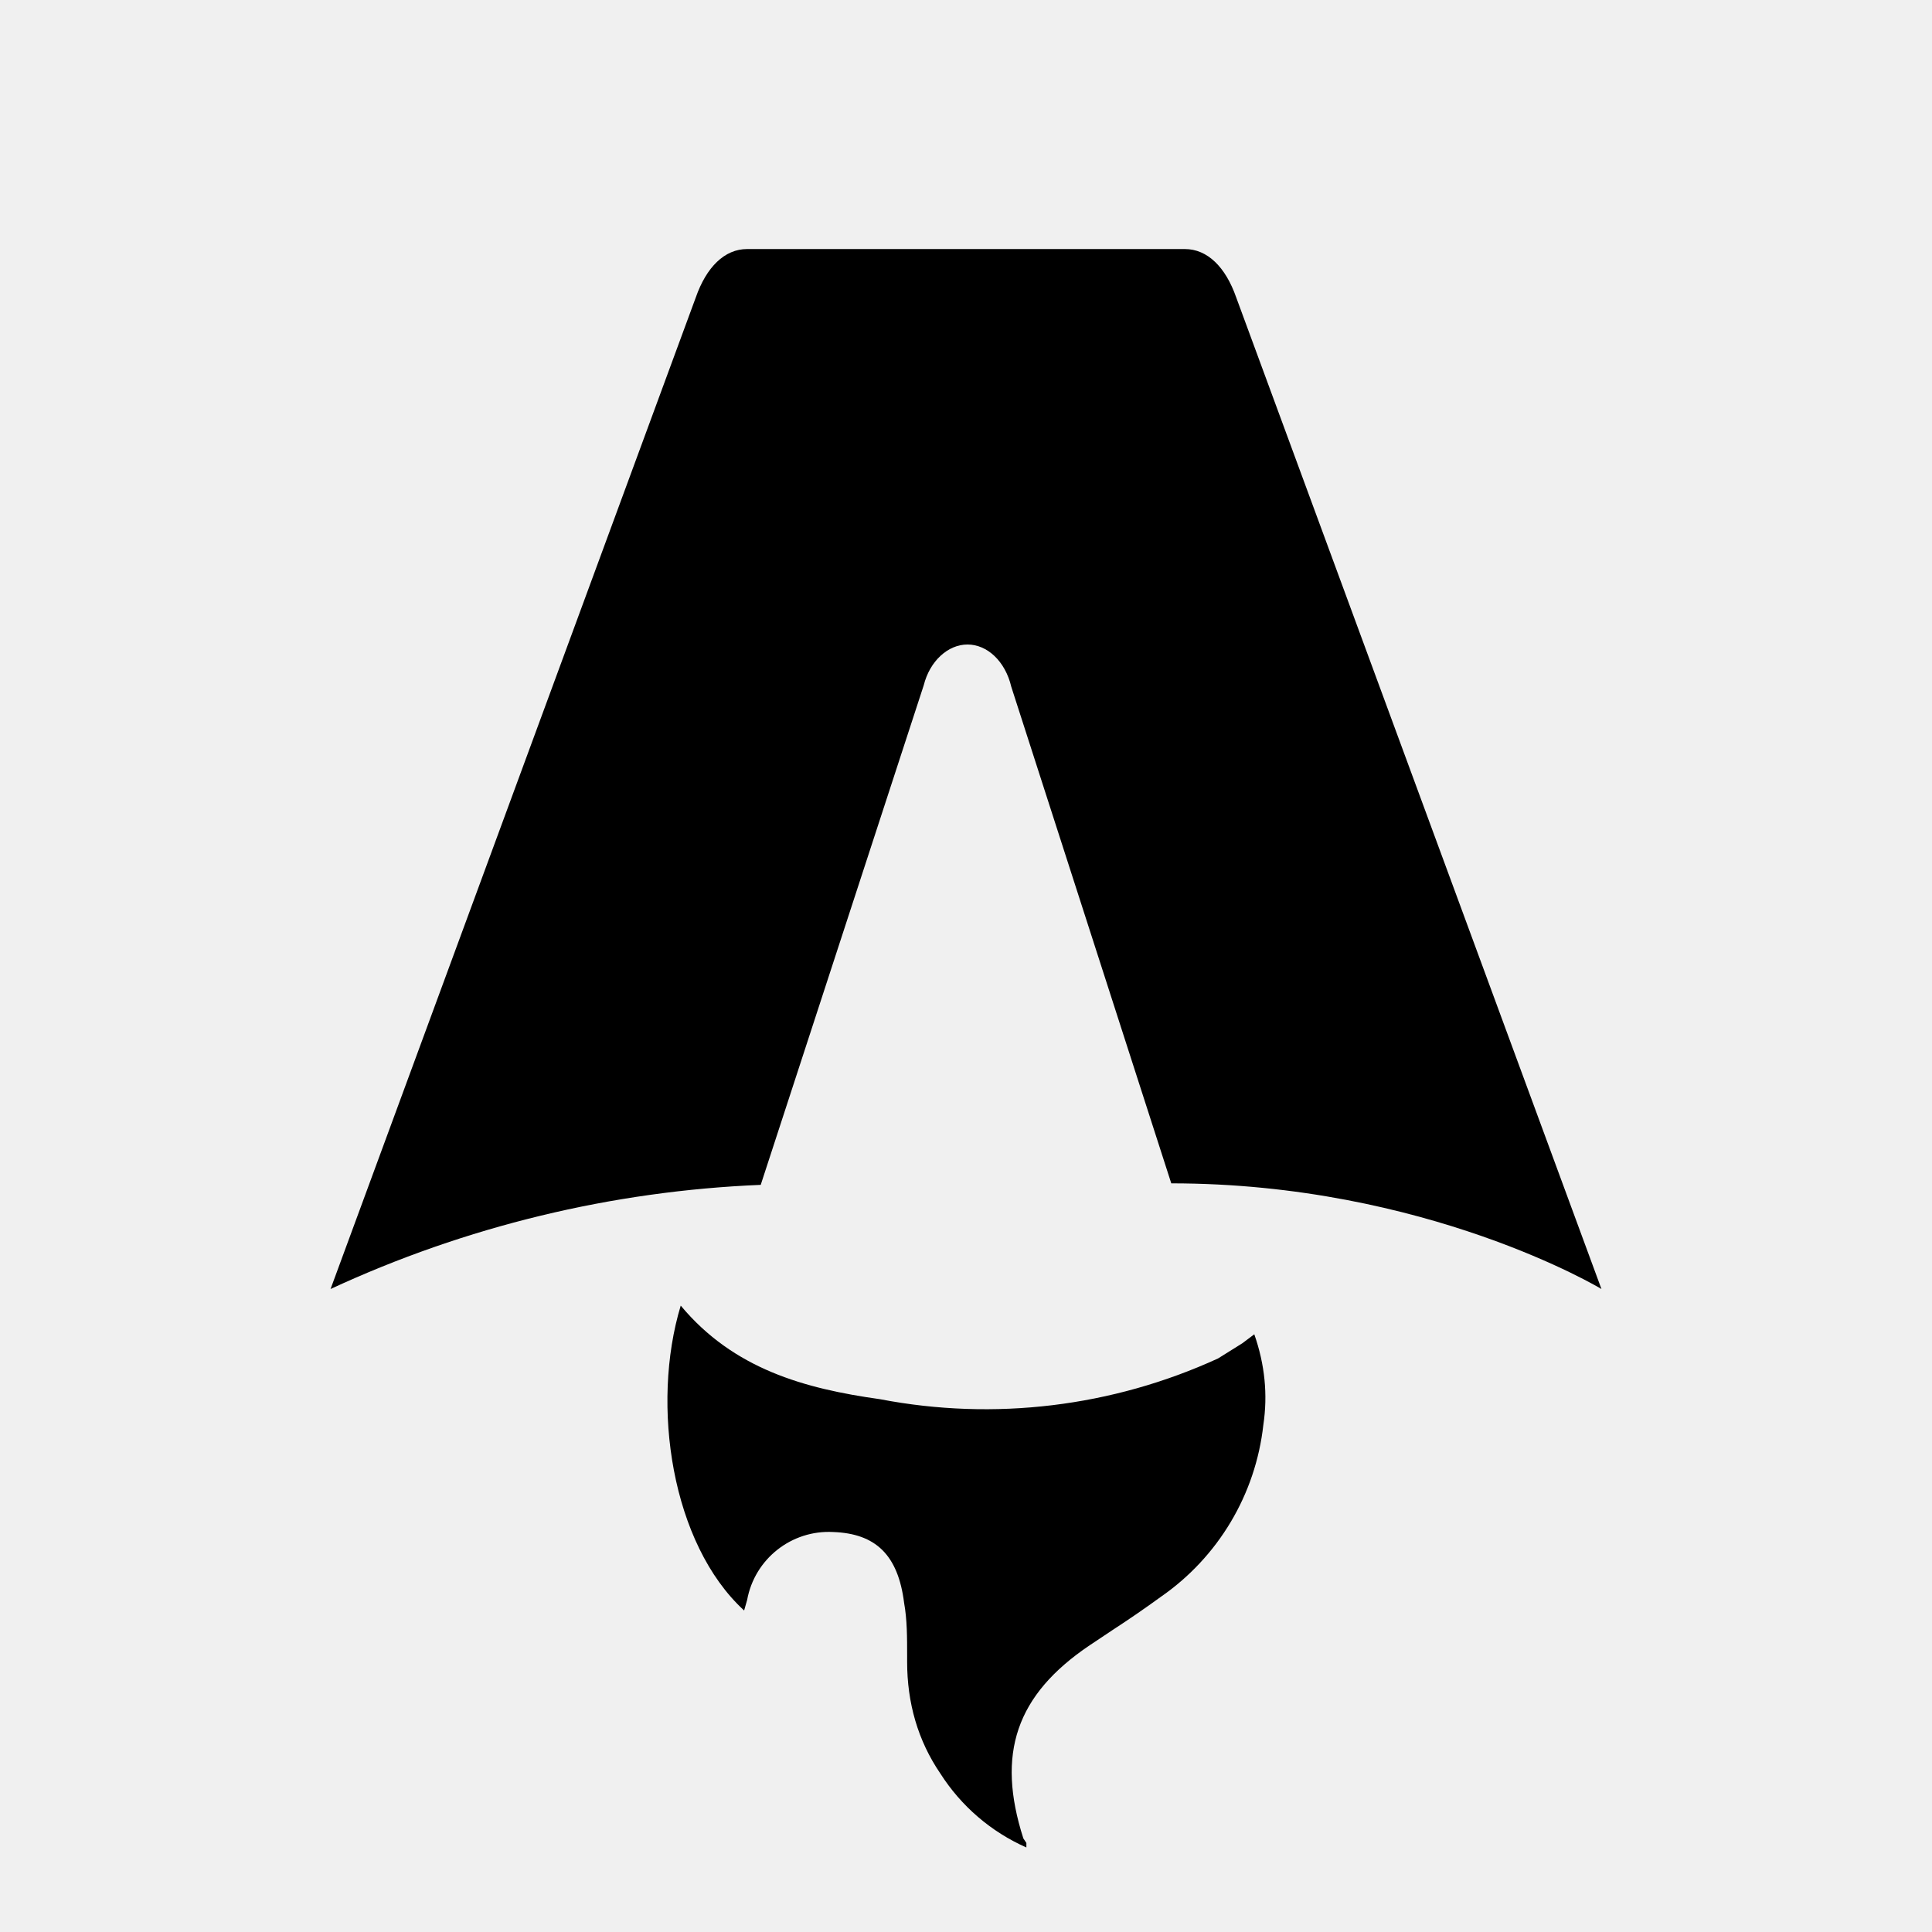
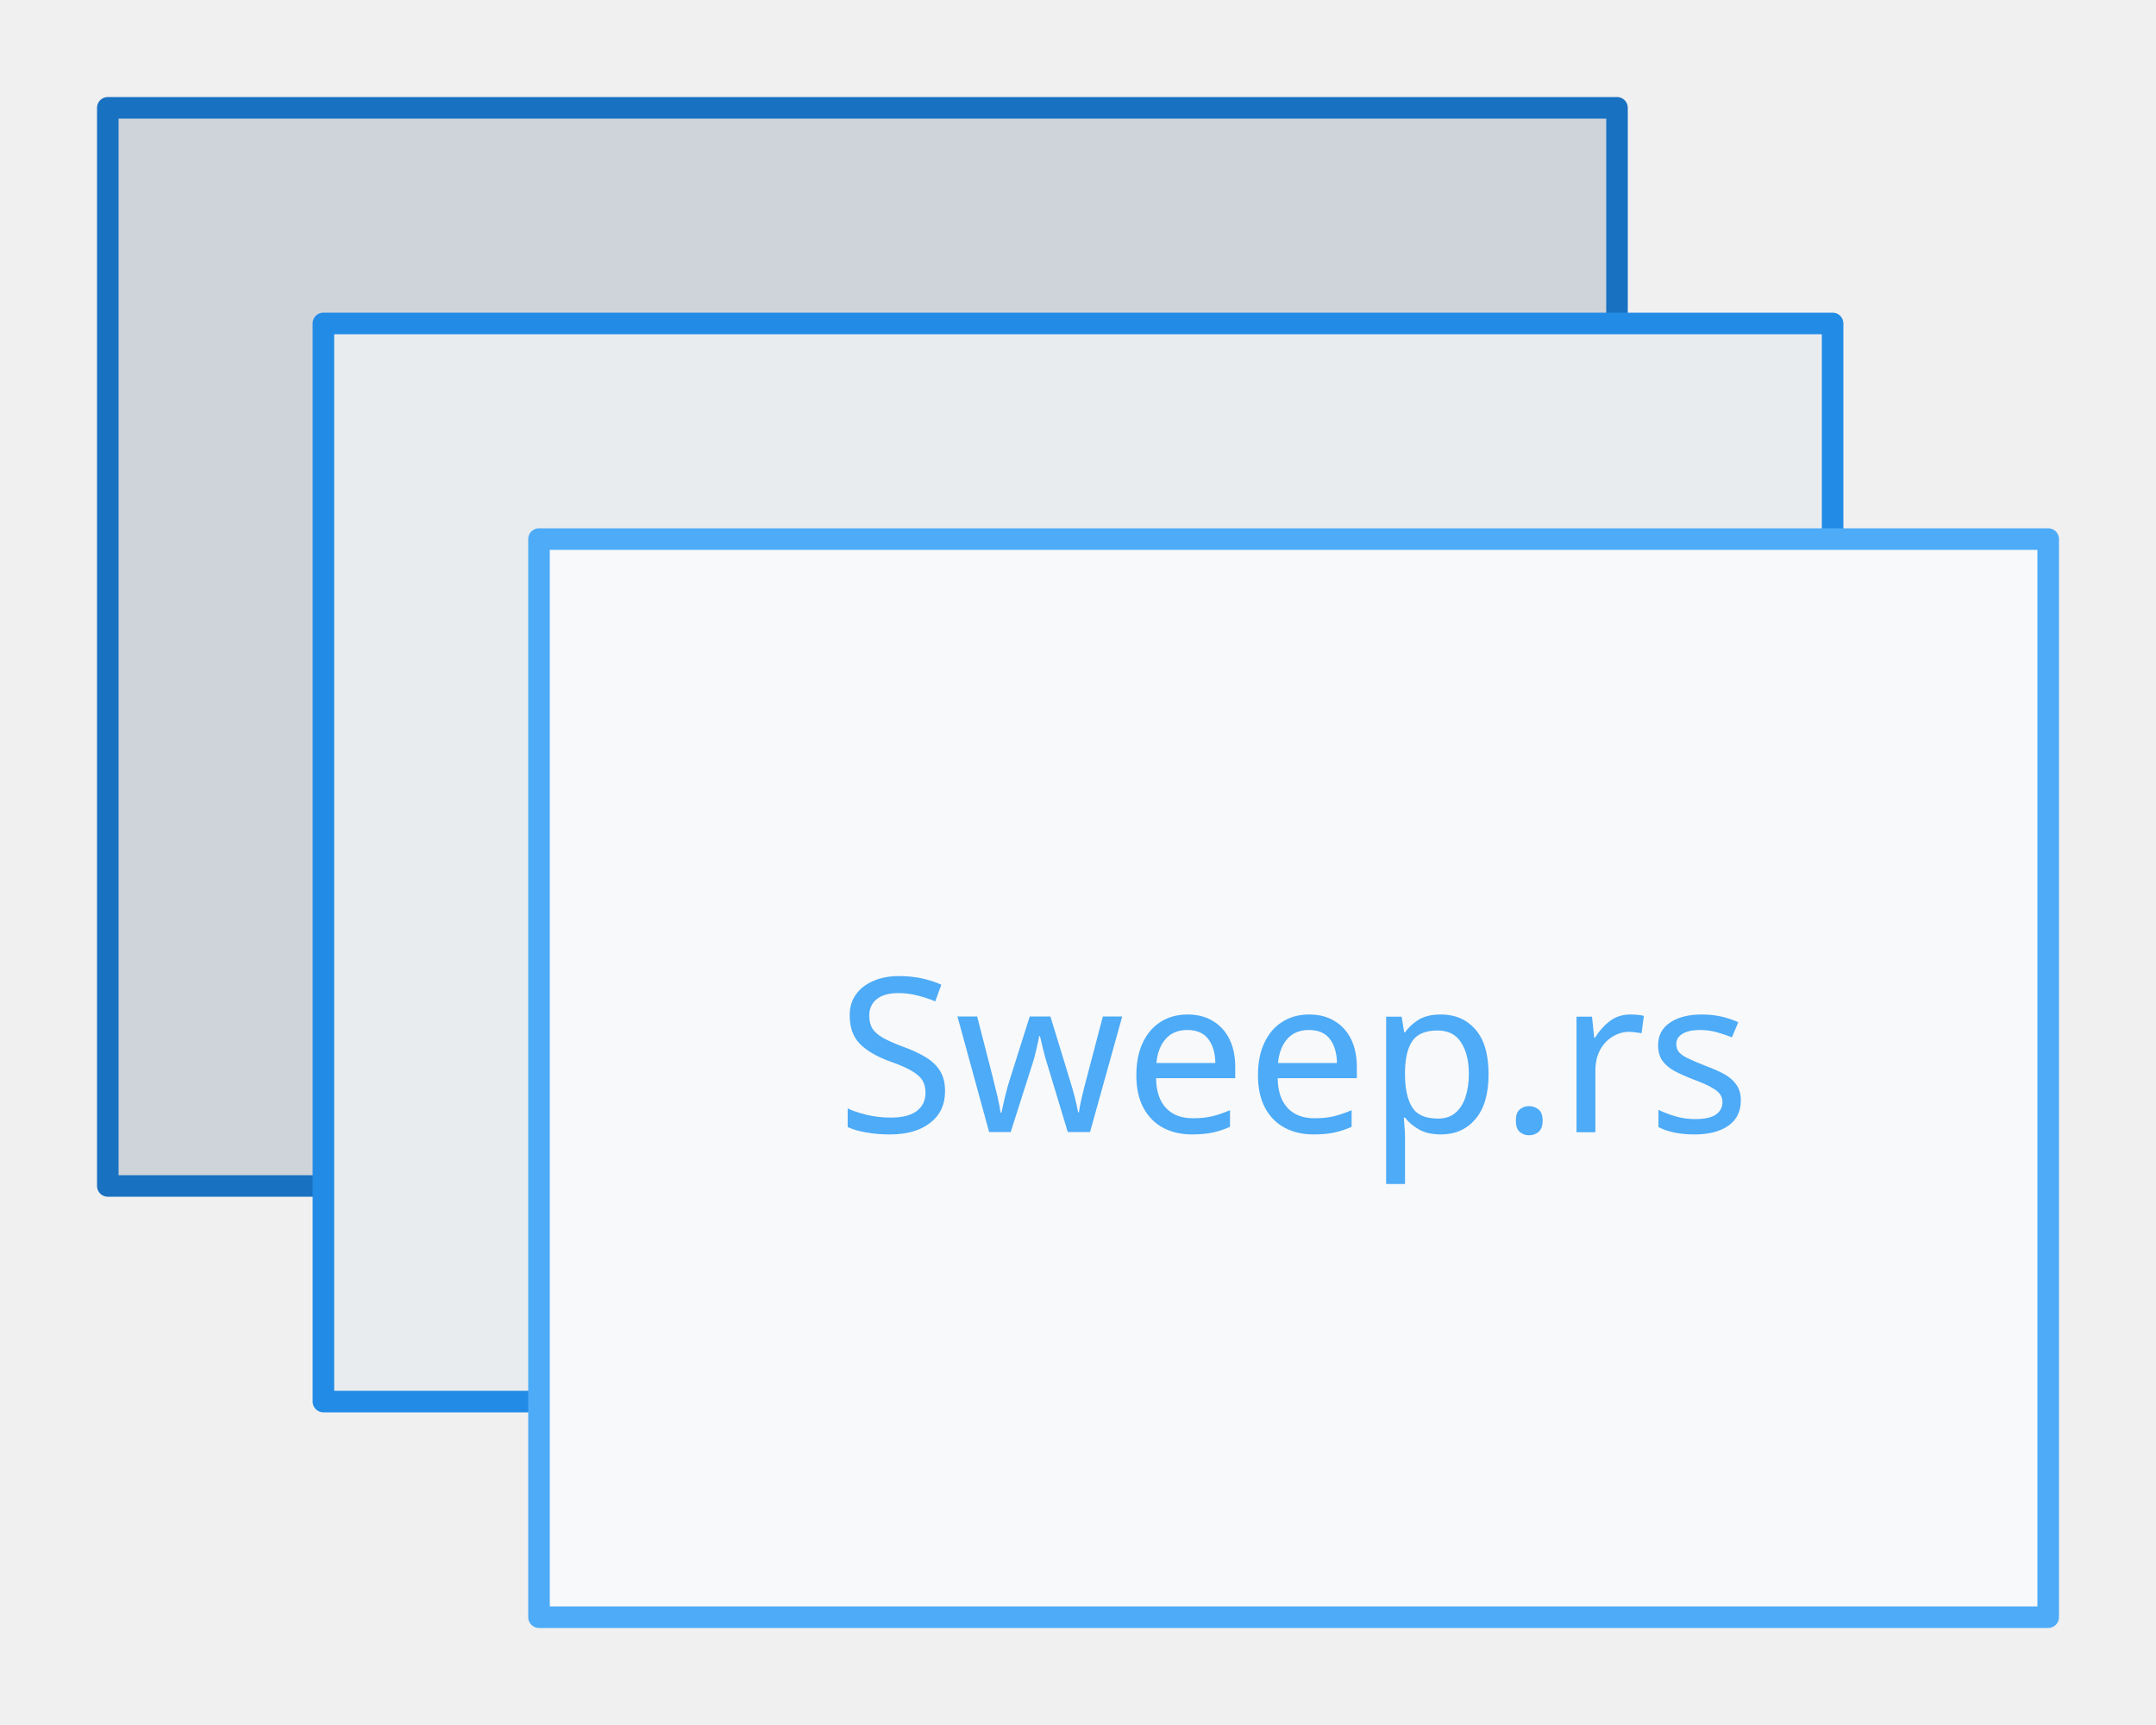
- <svg xmlns="http://www.w3.org/2000/svg" fill="none" viewBox="0 0 128 128">
-   <path d="M50.4 78.5a75.1 75.1 0 0 0-28.5 6.9l24.2-65.7c.7-2 1.9-3.2 3.4-3.2h29c1.5 0 2.7 1.2 3.4 3.2l24.2 65.7s-11.6-7-28.5-7L67 45.5c-.4-1.7-1.6-2.8-2.9-2.8-1.3 0-2.5 1.1-2.9 2.7L50.4 78.5Zm-1.1 28.2Zm-4.2-20.2c-2 6.6-.6 15.8 4.2 20.2a17.5 17.5 0 0 1 .2-.7 5.5 5.5 0 0 1 5.7-4.5c2.8.1 4.3 1.5 4.7 4.7.2 1.1.2 2.3.2 3.5v.4c0 2.7.7 5.2 2.2 7.4a13 13 0 0 0 5.7 4.9v-.3l-.2-.3c-1.8-5.6-.5-9.5 4.4-12.8l1.5-1a73 73 0 0 0 3.2-2.2 16 16 0 0 0 6.8-11.4c.3-2 .1-4-.6-6l-.8.6-1.6 1a37 37 0 0 1-22.4 2.7c-5-.7-9.7-2-13.2-6.2Z" />
-   <style>
-         path { fill: #000; }
-         @media (prefers-color-scheme: dark) {
-             path { fill: #FFF; }
-         }
-     </style>
+ <svg xmlns="http://www.w3.org/2000/svg" viewBox="0 0 200 160" width="200" height="160">
+   <defs>
+     <style>@font-face{font-family:"Virgil";src:url(https://excalidraw.com/Virgil.woff2)}@font-face{font-family:"Cascadia";src:url(https://excalidraw.com/Cascadia.woff2)}@font-face{font-family:"Assistant";src:url(https://excalidraw.com/Assistant-Regular.woff2)}</style>
+   </defs>
+   <path fill="none" d="M0 0h200v160H0z" />
+   <g stroke-linecap="round">
+     <path d="M10 10h140v100H10" stroke-width="0" fill="#ced4da" />
+     <path d="M10 10h140M10 10h140m0 0v100m0-100v100m0 0H10m140 0H10m0 0V10m0 100V10" stroke="#1971c2" stroke-width="2" fill="none" />
+   </g>
+   <g stroke-linecap="round">
+     <path d="M30 30h140v100H30" stroke-width="0" fill="#e9ecef" />
+     <path d="M30 30h140M30 30h140m0 0v100m0-100v100m0 0H30m140 0H30m0 0V30m0 100V30" stroke="#228be6" stroke-width="2" fill="none" />
+   </g>
+   <g stroke-linecap="round">
+     <path d="M50 50h140v100H50" stroke-width="0" fill="#f8f9fa" />
+     <path d="M50 50h140M50 50h140m0 0v100m0-100v100m0 0H50m140 0H50m0 0V50m0 100V50" stroke="#4dabf7" stroke-width="2" fill="none" />
+   </g>
+   <text x="40.517" y="17.52" font-family="Virgil, Segoe UI Emoji" font-size="20" fill="#4dabf7" text-anchor="middle" style="white-space:pre" dominant-baseline="alphabetic" transform="translate(79.483 87.5)">Sweep.rs</text>
</svg>
